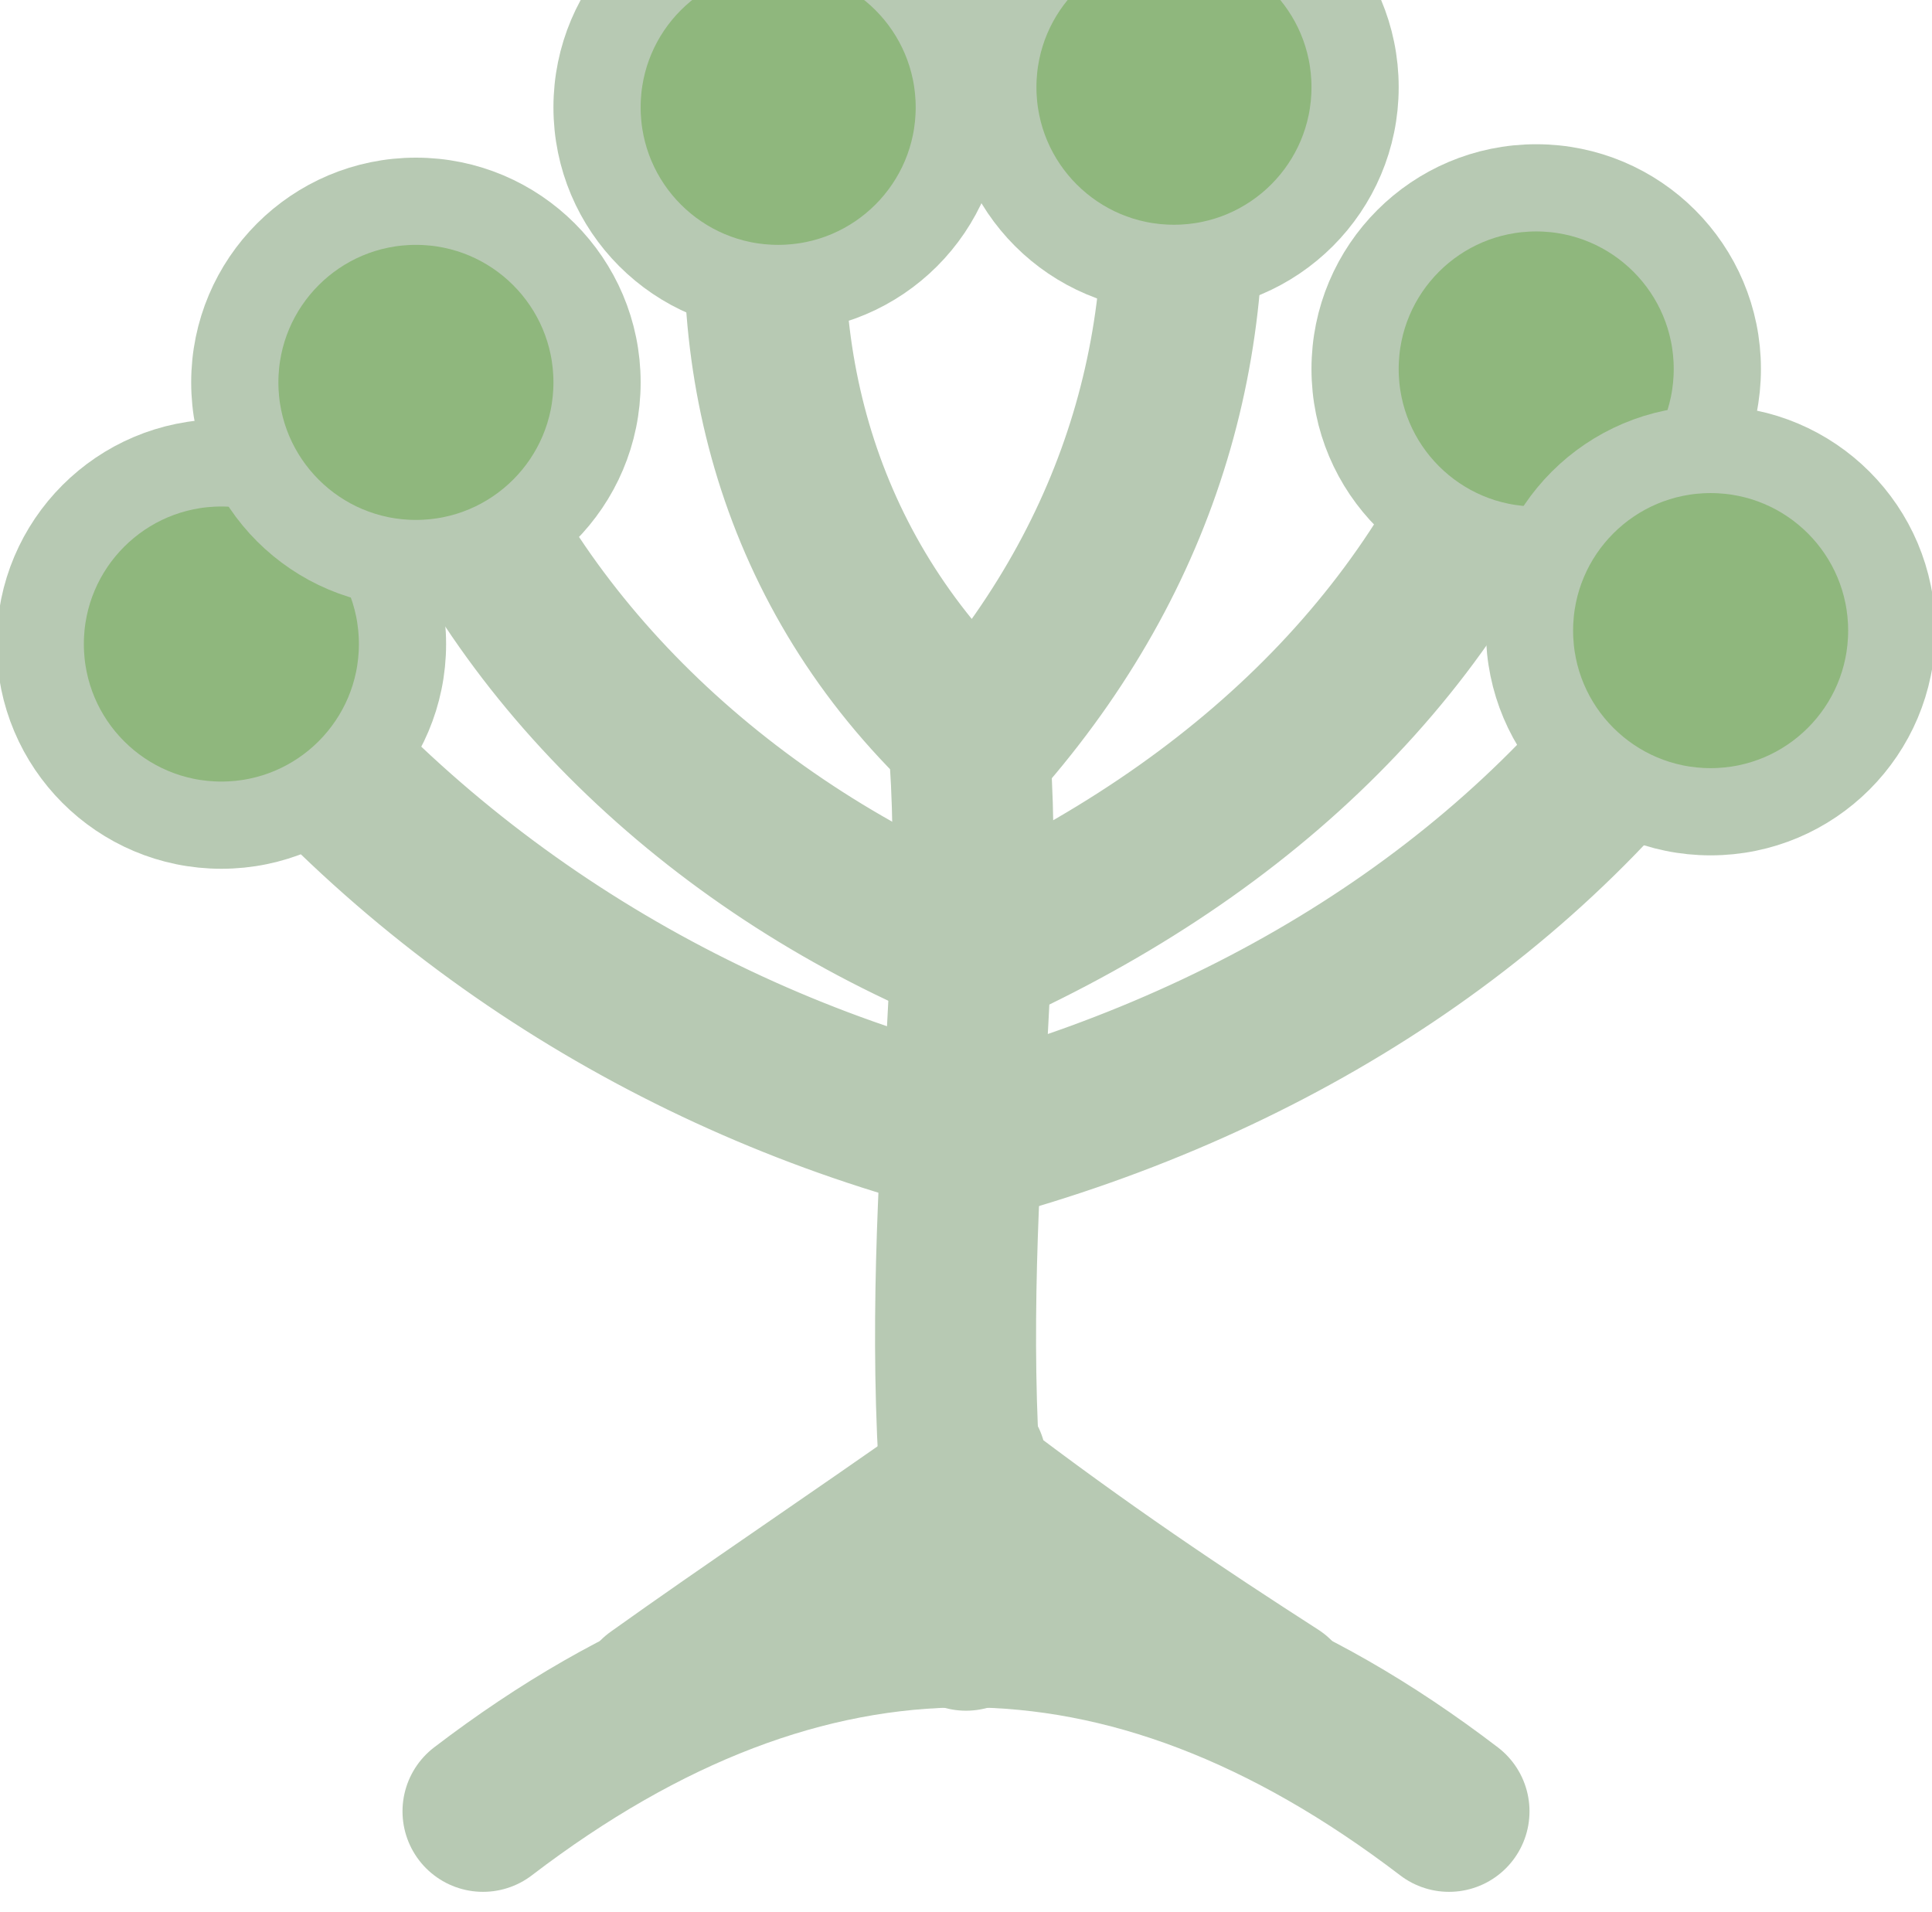
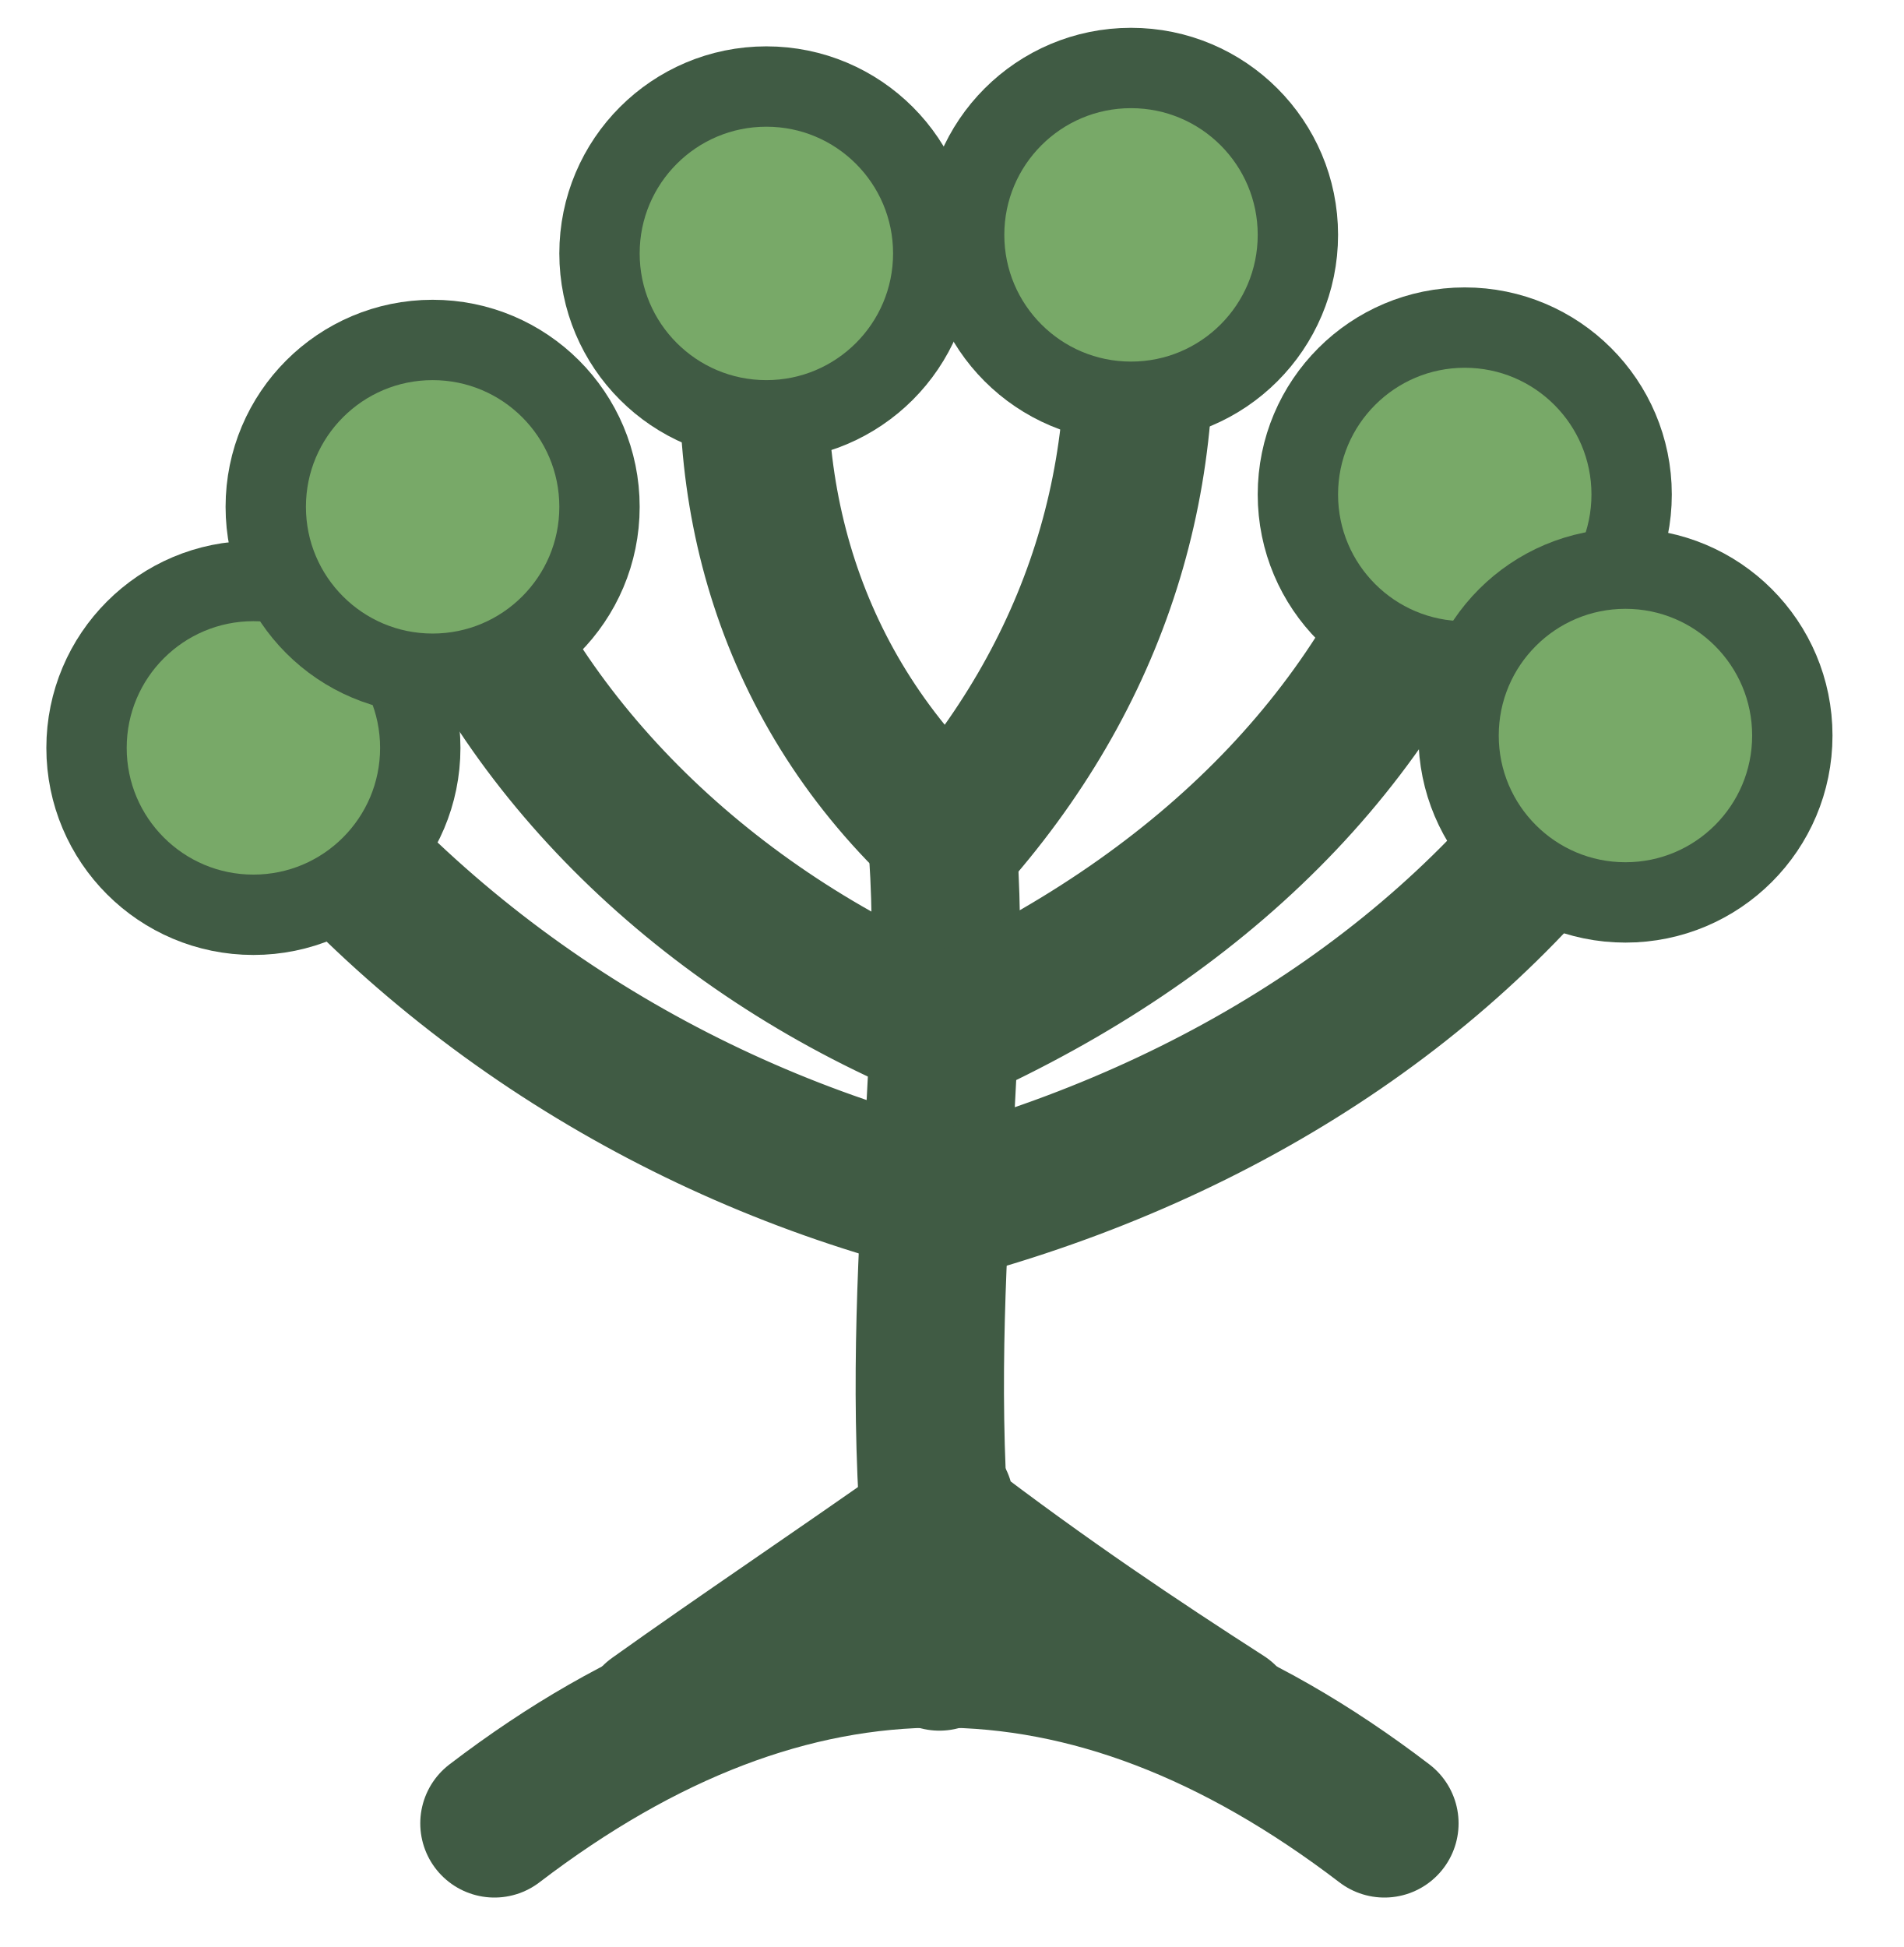
- <svg xmlns="http://www.w3.org/2000/svg" viewBox="112 125 288 285" aria-hidden="true">
+ <svg xmlns="http://www.w3.org/2000/svg" viewBox="104 100 308 315" aria-hidden="true">
  <g transform="translate(0 -36)">
-     <g fill="none" stroke="#b7c9b3" stroke-width="24" stroke-linecap="round" stroke-linejoin="round">
+     <g fill="none" stroke="#405b44" stroke-width="24" stroke-linecap="round" stroke-linejoin="round">
      <path d="M256 392C251 344 260 304 256 267" />
      <path d="M256 330C213 319 173 294 145 257M251 300C214 283 185 253 174 218M253 267C229 242 222 209 228 177M259 270C283 242 292 209 287 174M261 301C301 282 329 253 341 216M261 330C306 317 344 291 367 255" />
      <path d="M256 382C239 394 224 404 210 414M256 382C273 395 288 405 302 414M256 379C254 391 254 399 256 404" />
      <path d="M184 431Q256 376 328 431" />
    </g>
-     <g fill="#8fb77d" stroke="#b7c9b3" stroke-width="13">
+     <g fill="#78a968" stroke="#405b44" stroke-width="13">
      <circle cx="145" cy="257" r="27" />
      <circle cx="174" cy="218" r="27" />
      <circle cx="228" cy="177" r="27" />
      <circle cx="287" cy="174" r="27" />
      <circle cx="341" cy="216" r="27" />
      <circle cx="367" cy="255" r="27" />
    </g>
  </g>
</svg>
